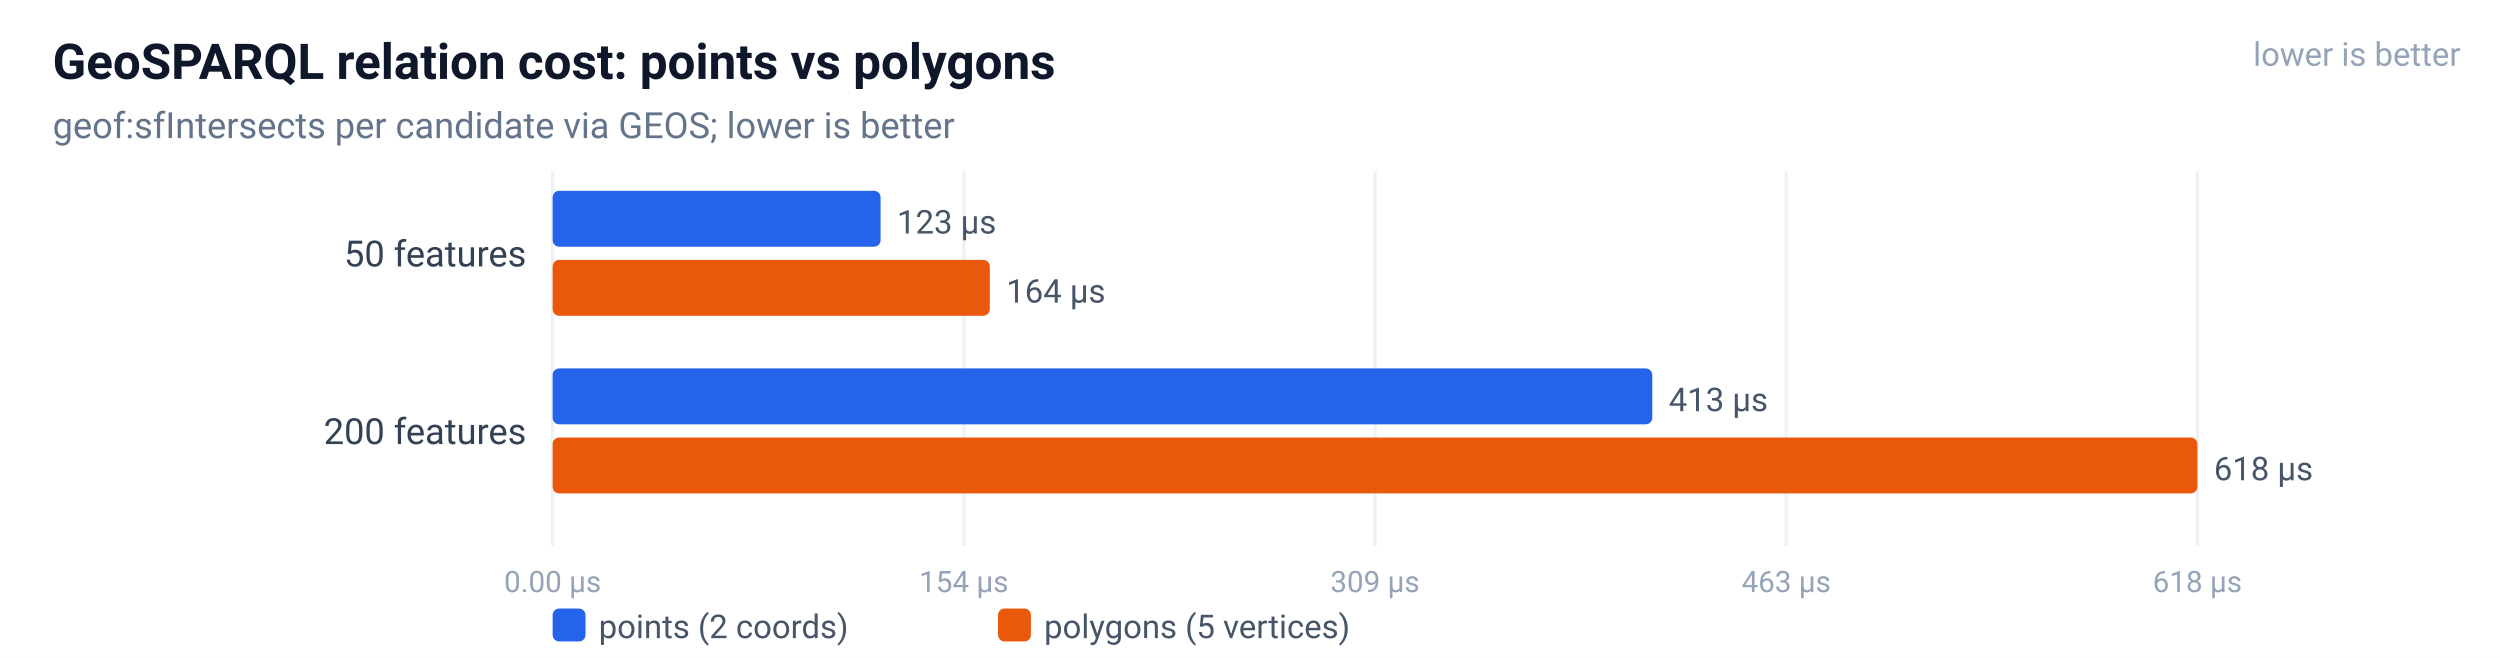
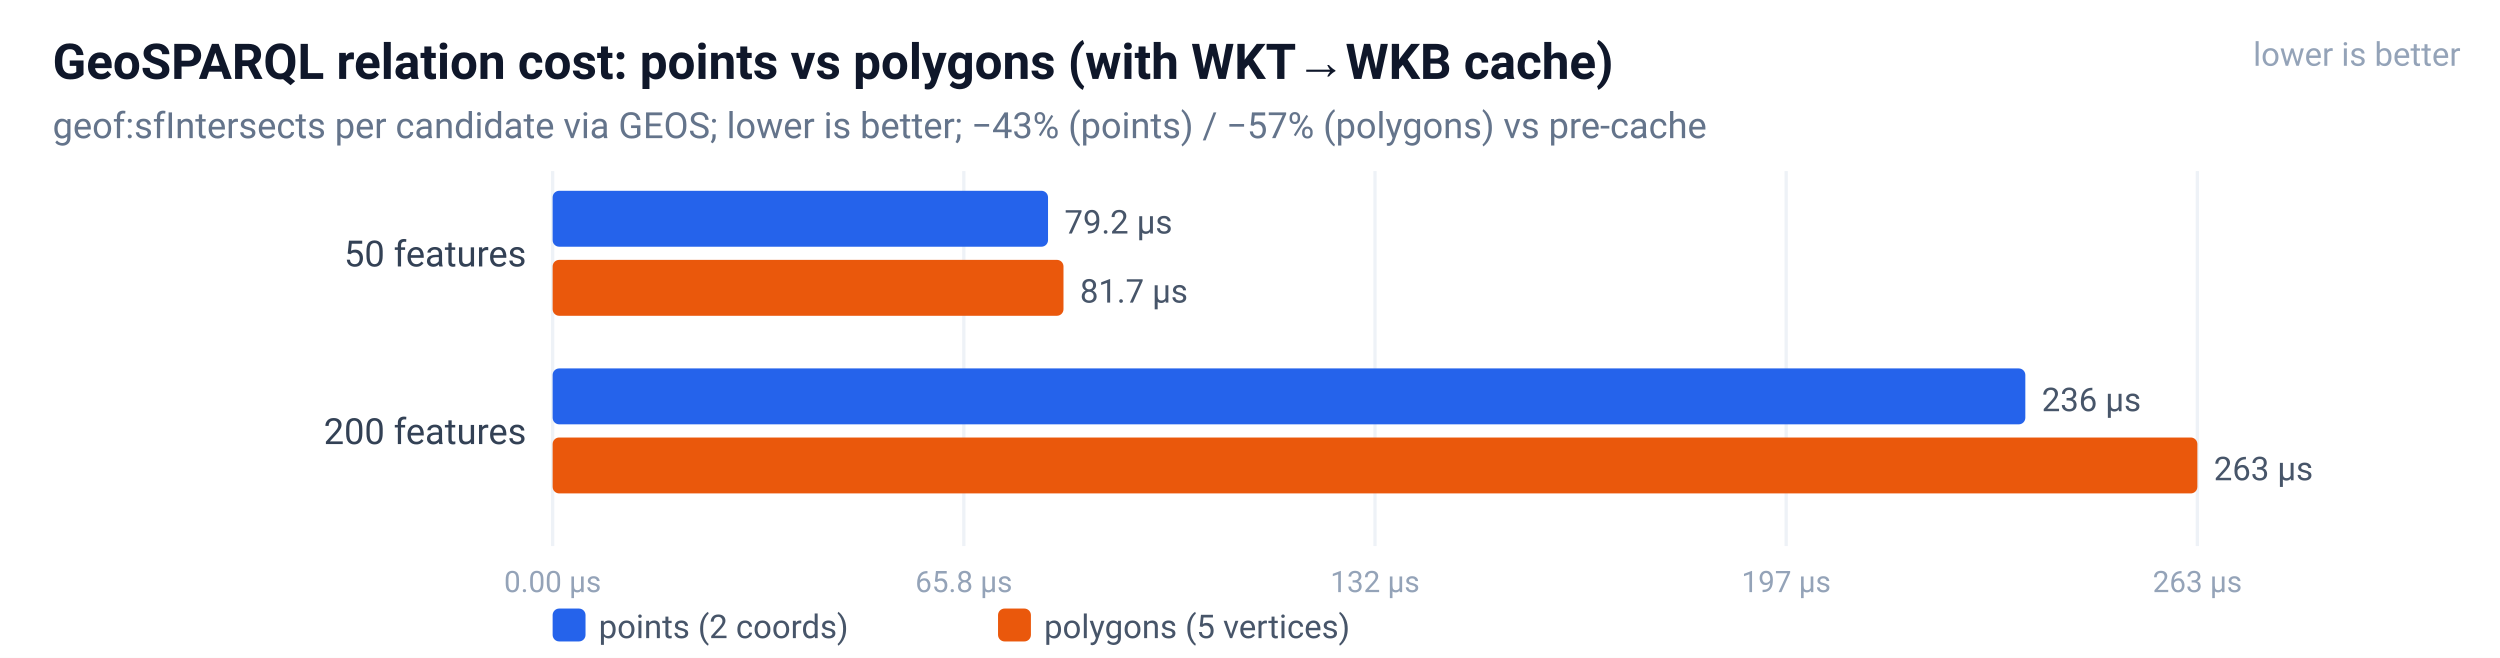
<svg xmlns="http://www.w3.org/2000/svg" width="760" height="200" font-family="ui-sans-serif,system-ui,Segoe UI,Roboto,Arial" font-size="12">
  <rect width="760" height="200" fill="#ffffff" />
-   <text x="16" y="24" font-size="15" font-weight="700" fill="#0f172a">GeoSPARQL relation cost: points vs polygons</text>
-   <text x="16" y="42" font-size="11" fill="#64748b">geof:sfIntersects per candidate via GEOS; lower is better</text>
+   <text x="16" y="24" font-size="15" font-weight="700" fill="#0f172a">GeoSPARQL relation cost: points vs polygons (with WKT→WKB cache)</text>
+   <text x="16" y="42" font-size="11" fill="#64748b">geof:sfIntersects per candidate via GEOS; lower is better; −43% (points) / −57% (polygons) vs pre-cache</text>
  <line x1="168.0" y1="52" x2="168.0" y2="166" stroke="#eef2f7" />
  <text x="168.0" y="180" font-size="9" fill="#94a3b8" text-anchor="middle">0.00 µs</text>
  <line x1="293.0" y1="52" x2="293.0" y2="166" stroke="#eef2f7" />
-   <text x="293.0" y="180" font-size="9" fill="#94a3b8" text-anchor="middle">154 µs</text>
+   <text x="293.0" y="180" font-size="9" fill="#94a3b8" text-anchor="middle">65.8 µs</text>
  <line x1="418.0" y1="52" x2="418.0" y2="166" stroke="#eef2f7" />
-   <text x="418.0" y="180" font-size="9" fill="#94a3b8" text-anchor="middle">309 µs</text>
+   <text x="418.0" y="180" font-size="9" fill="#94a3b8" text-anchor="middle">132 µs</text>
  <line x1="543.0" y1="52" x2="543.0" y2="166" stroke="#eef2f7" />
-   <text x="543.0" y="180" font-size="9" fill="#94a3b8" text-anchor="middle">463 µs</text>
+   <text x="543.0" y="180" font-size="9" fill="#94a3b8" text-anchor="middle">197 µs</text>
  <line x1="668.0" y1="52" x2="668.0" y2="166" stroke="#eef2f7" />
-   <text x="668.0" y="180" font-size="9" fill="#94a3b8" text-anchor="middle">618 µs</text>
+   <text x="668.0" y="180" font-size="9" fill="#94a3b8" text-anchor="middle">263 µs</text>
  <text x="160" y="81" text-anchor="end" fill="#334155" font-size="11">50 features</text>
-   <rect x="168" y="58" width="99.7" height="17" rx="2" fill="#2563eb" />
-   <text x="272.7" y="71" font-size="10" fill="#475569">123 µs</text>
-   <rect x="168" y="79" width="132.9" height="17" rx="2" fill="#ea580c" />
-   <text x="305.9" y="92" font-size="10" fill="#475569">164 µs</text>
+   <rect x="168" y="58" width="150.6" height="17" rx="2" fill="#2563eb" />
+   <text x="323.6" y="71" font-size="10" fill="#475569">79.2 µs</text>
+   <rect x="168" y="79" width="155.3" height="17" rx="2" fill="#ea580c" />
+   <text x="328.3" y="92" font-size="10" fill="#475569">81.7 µs</text>
  <text x="160" y="135" text-anchor="end" fill="#334155" font-size="11">200 features</text>
-   <rect x="168" y="112" width="334.3" height="17" rx="2" fill="#2563eb" />
-   <text x="507.3" y="125" font-size="10" fill="#475569">413 µs</text>
+   <rect x="168" y="112" width="447.7" height="17" rx="2" fill="#2563eb" />
+   <text x="620.7" y="125" font-size="10" fill="#475569">236 µs</text>
  <rect x="168" y="133" width="500.0" height="17" rx="2" fill="#ea580c" />
-   <text x="673.0" y="146" font-size="10" fill="#475569">618 µs</text>
+   <text x="673.0" y="146" font-size="10" fill="#475569">263 µs</text>
  <rect x="168" y="185" width="10" height="10" rx="2" fill="#2563eb" />
  <text x="182" y="194" font-size="10" fill="#475569">points (2 coords)</text>
  <rect x="303.4" y="185" width="10" height="10" rx="2" fill="#ea580c" />
  <text x="317.4" y="194" font-size="10" fill="#475569">polygons (5 vertices)</text>
  <text x="748" y="20" font-size="10" fill="#94a3b8" text-anchor="end">lower is better</text>
</svg>
